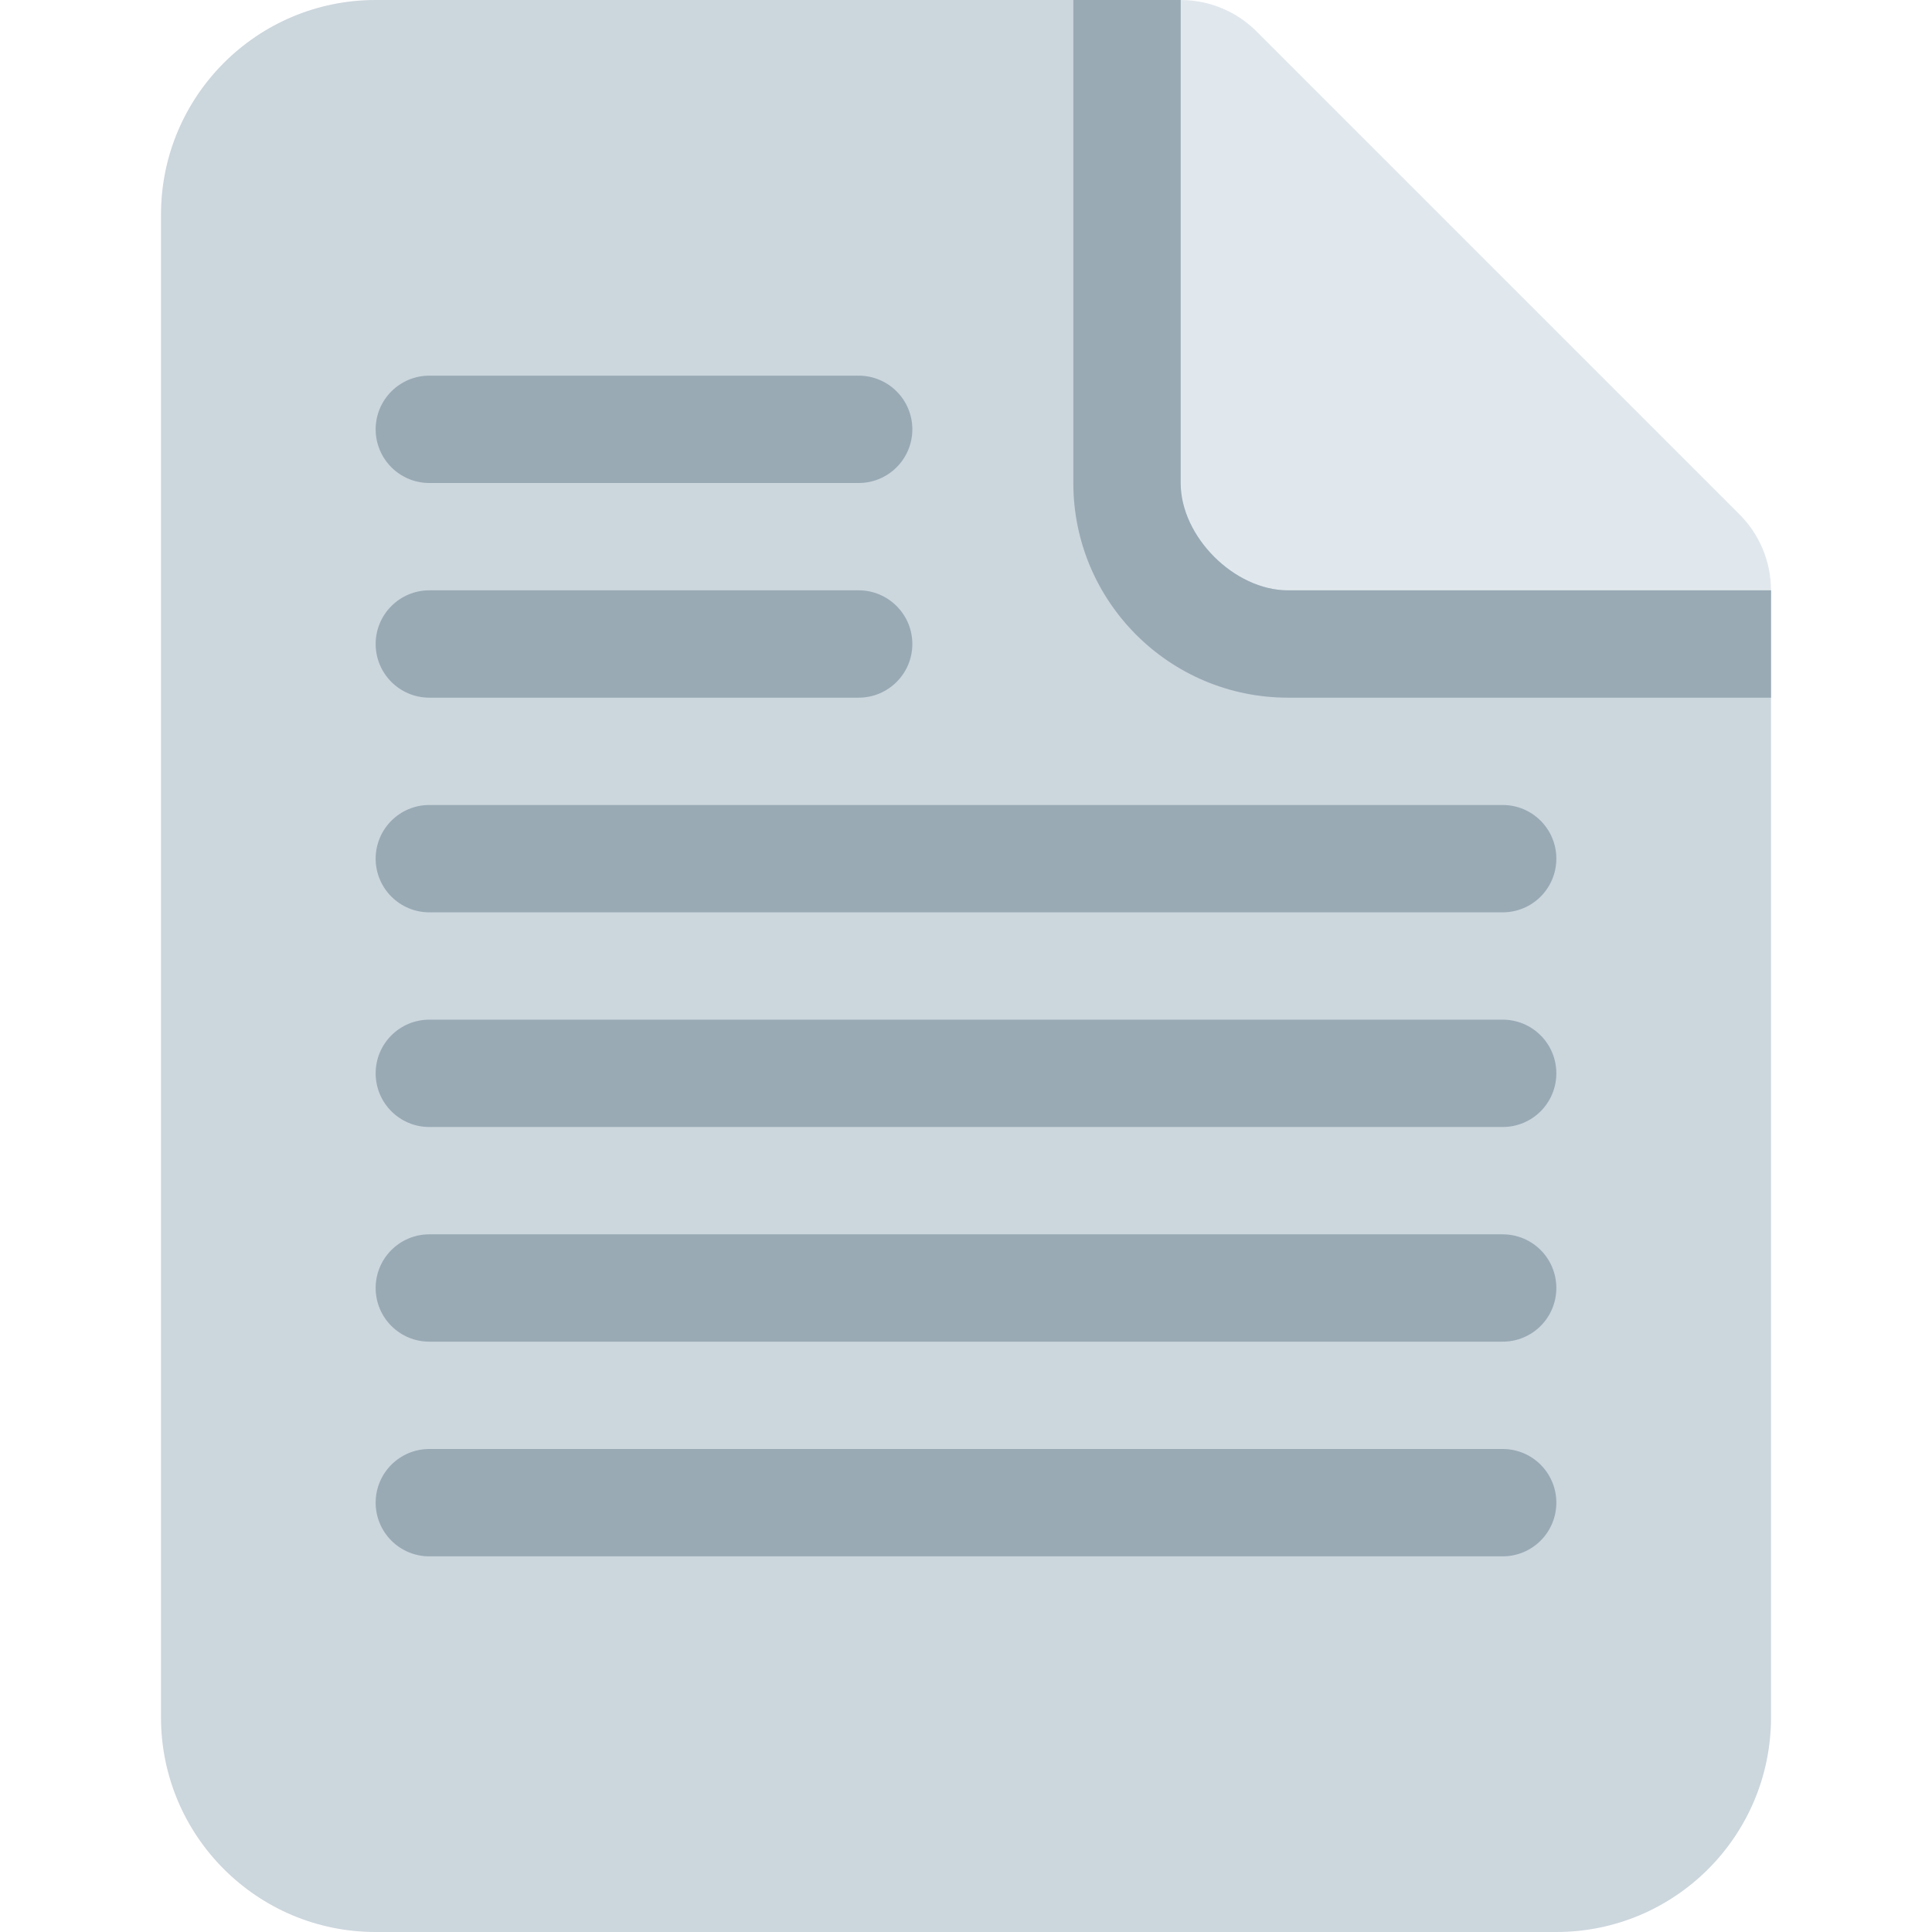
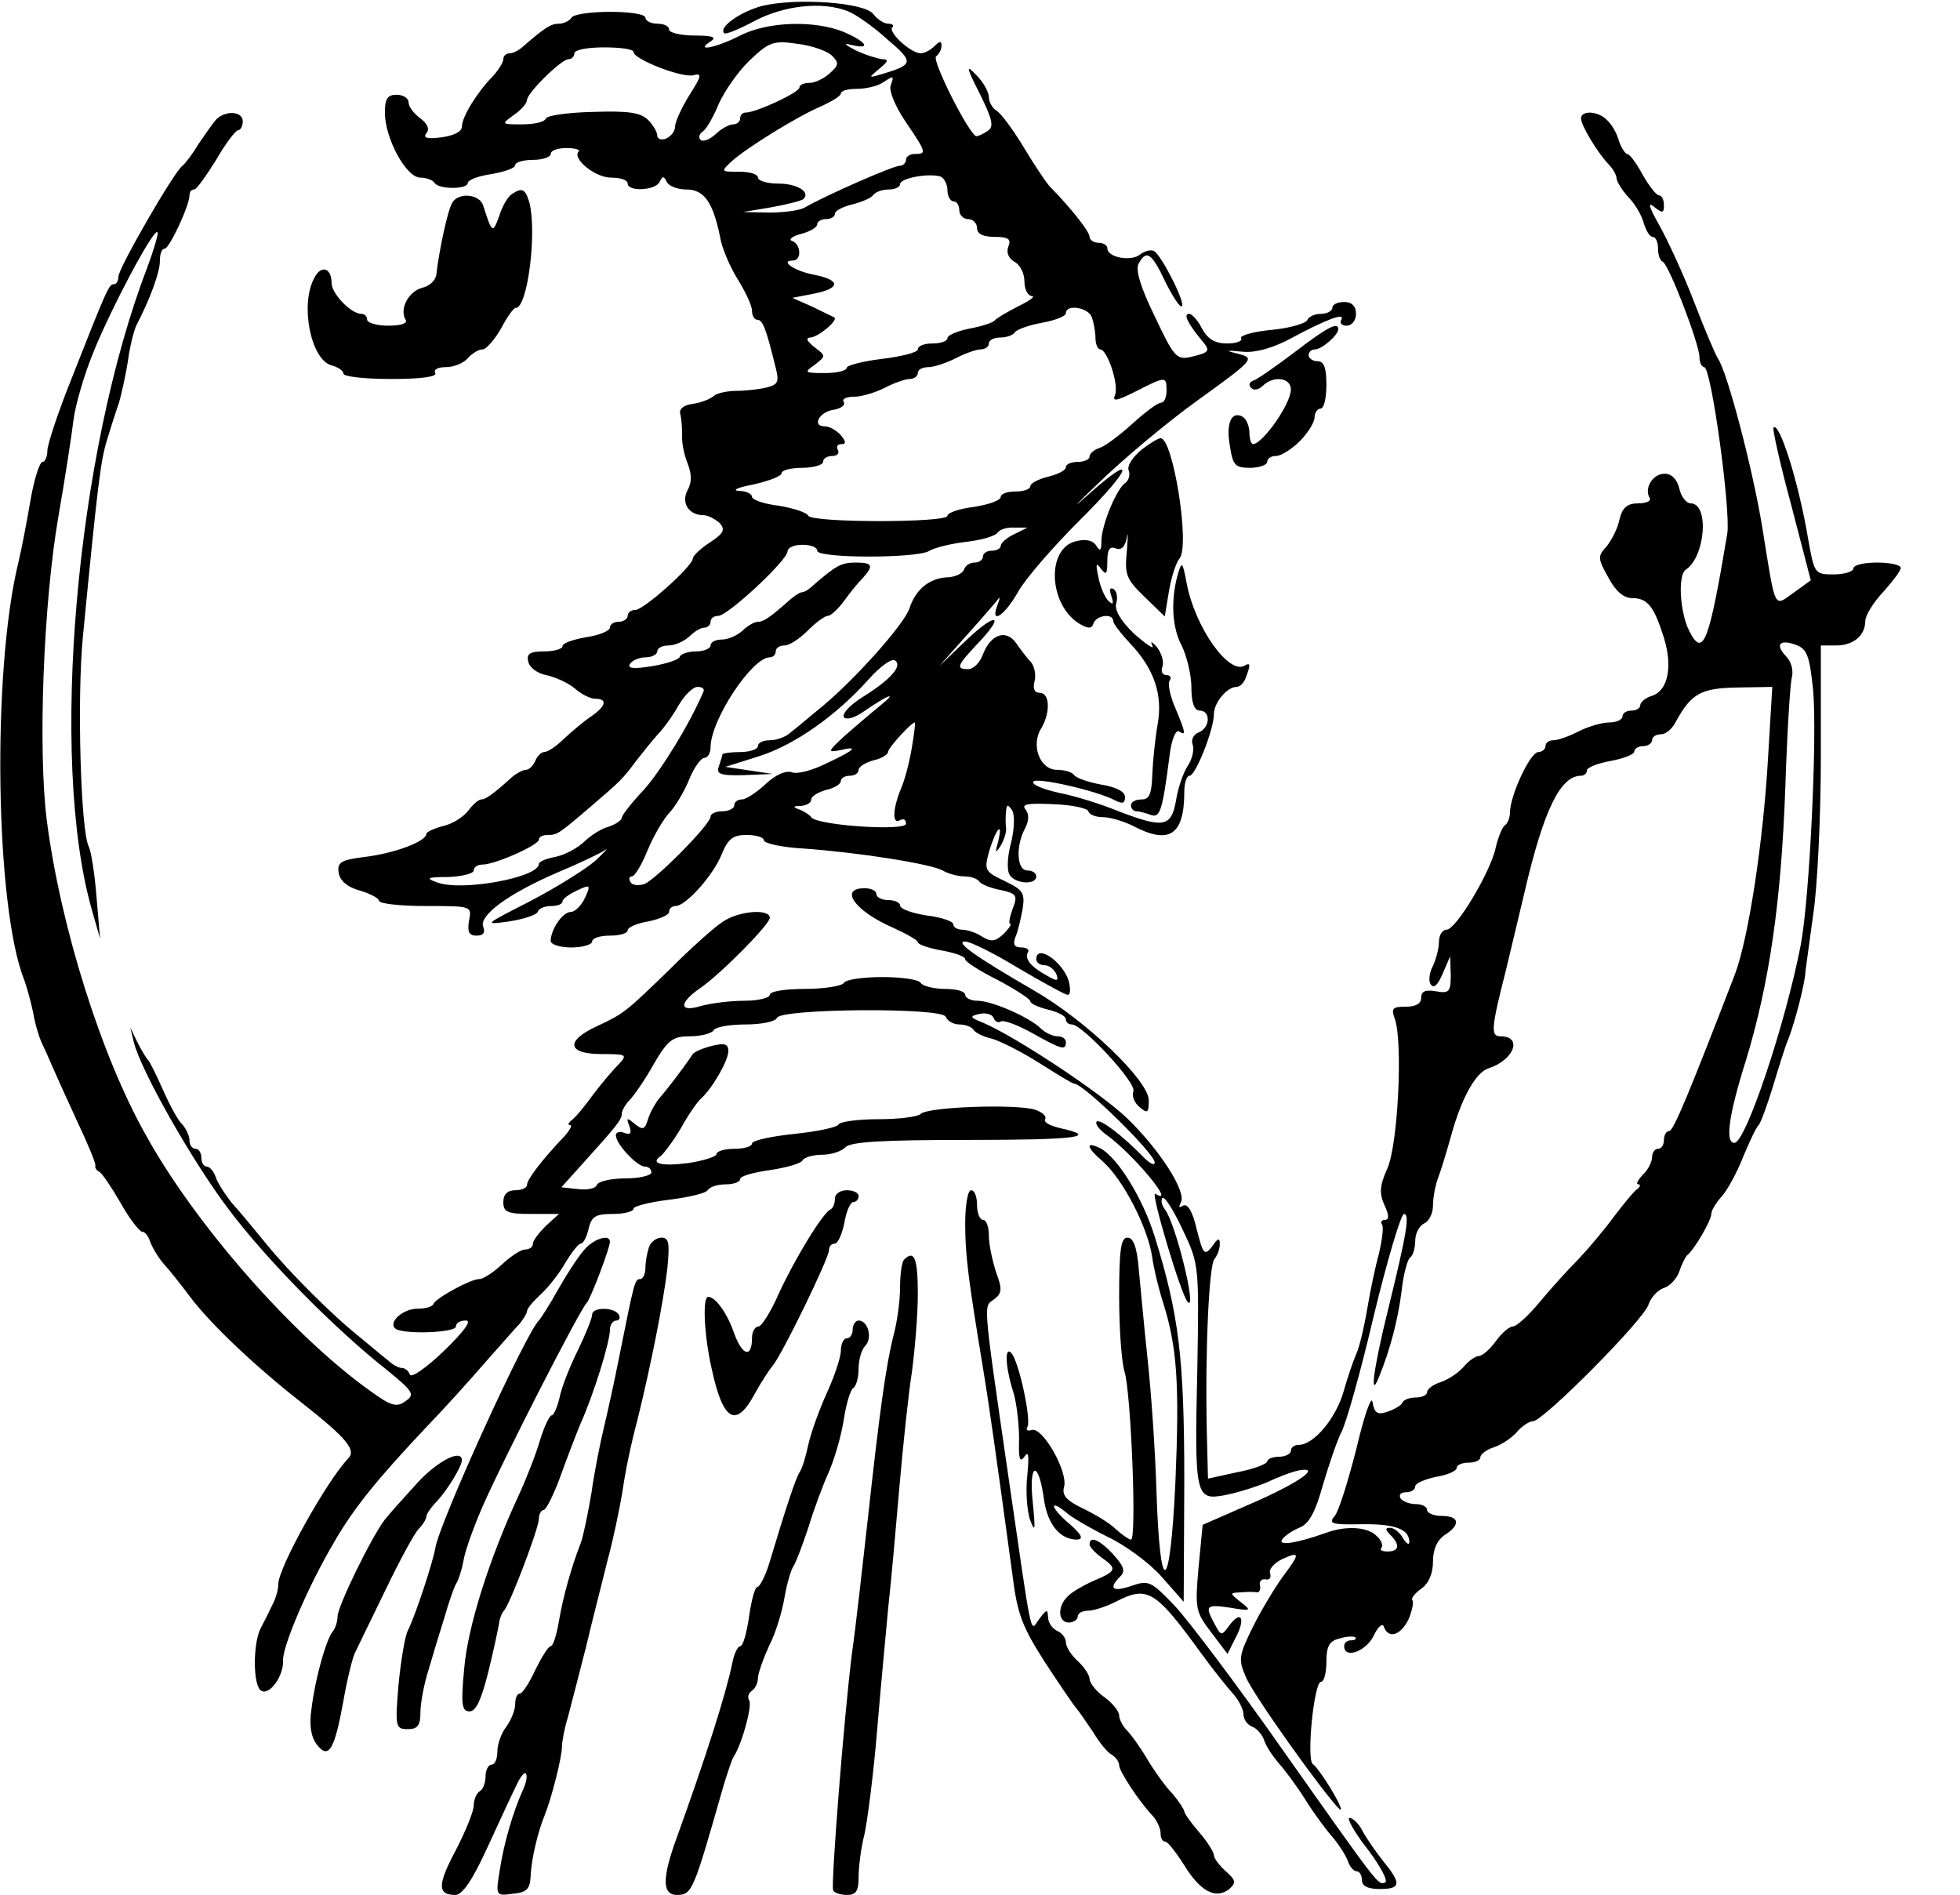
- <svg xmlns="http://www.w3.org/2000/svg" viewBox="0 0 36 36">
-   <path fill="#E1E8ED" d="M32.415 9.586l-9-9C23.054.225 22.553 0 22 0c-1.104 0-1.999.896-2 2 0 .552.224 1.053.586 1.415l-3.859 3.859 9 9 3.859-3.859c.362.361.862.585 1.414.585 1.104 0 2.001-.896 2-2 0-.552-.224-1.052-.585-1.414z" />
-   <path fill="#CCD6DD" d="M22 0H7C4.791 0 3 1.791 3 4v28c0 2.209 1.791 4 4 4h22c2.209 0 4-1.791 4-4V11h-9c-1 0-2-1-2-2V0z" />
-   <path fill="#99AAB5" d="M22 0h-2v9c0 2.209 1.791 4 4 4h9v-2h-9c-1 0-2-1-2-2V0zm-5 8c0 .552-.448 1-1 1H8c-.552 0-1-.448-1-1s.448-1 1-1h8c.552 0 1 .448 1 1zm0 4c0 .552-.448 1-1 1H8c-.552 0-1-.448-1-1s.448-1 1-1h8c.552 0 1 .448 1 1zm12 4c0 .552-.447 1-1 1H8c-.552 0-1-.448-1-1s.448-1 1-1h20c.553 0 1 .448 1 1zm0 4c0 .553-.447 1-1 1H8c-.552 0-1-.447-1-1 0-.553.448-1 1-1h20c.553 0 1 .447 1 1zm0 4c0 .553-.447 1-1 1H8c-.552 0-1-.447-1-1 0-.553.448-1 1-1h20c.553 0 1 .447 1 1zm0 4c0 .553-.447 1-1 1H8c-.552 0-1-.447-1-1 0-.553.448-1 1-1h20c.553 0 1 .447 1 1z" />
+ <svg xmlns="http://www.w3.org/2000/svg" version="1.0" width="331pt" height="320pt" viewBox="0 0 331 320" preserveAspectRatio="xMidYMid meet">
+   <g transform="translate(0,320) scale(0.1,-0.1)" fill="#000000" stroke="none">
+     <path d="M1287 3190 c-37 -10 -74 -36 -64 -46 2 -3 26 7 52 21 50 26 114 33 157 16 13 -5 43 -26 66 -47 46 -39 45 -43 -8 -59 -24 -7 -24 -7 -5 9 15 12 16 16 5 16 -8 1 -28 7 -45 15 -19 10 -22 13 -7 9 34 -8 26 5 -13 22 -49 20 -128 18 -175 -6 -41 -21 -78 -28 -50 -10 11 7 4 10 -27 10 -24 0 -43 5 -43 10 0 6 -9 10 -20 10 -11 0 -20 5 -20 10 0 6 -26 10 -59 10 -33 0 -63 -4 -66 -10 -3 -5 -13 -10 -21 -10 -14 0 -24 -7 -59 -37 -7 -7 -18 -13 -24 -13 -6 0 -11 -4 -11 -10 0 -5 -8 -18 -17 -28 -26 -26 -53 -69 -53 -86 0 -8 -13 -15 -35 -18 -24 -3 -31 -1 -25 7 6 7 2 16 -10 25 -11 8 -20 20 -20 27 0 7 -9 13 -20 13 -16 0 -20 -7 -20 -30 0 -44 36 -110 60 -110 10 0 21 -4 24 -9 7 -11 56 -11 56 0 0 5 18 12 40 15 22 4 40 10 40 15 0 5 14 9 30 9 17 0 30 5 30 10 0 6 12 10 27 10 14 0 24 -3 20 -6 -11 -12 28 -44 55 -44 16 0 28 -4 28 -10 0 -14 47 -12 54 3 5 10 7 10 12 0 3 -7 18 -13 33 -13 30 0 45 -21 57 -80 3 -19 17 -51 30 -72 13 -21 24 -44 24 -53 0 -8 4 -15 9 -15 9 0 15 -16 30 -77 7 -27 6 -32 -13 -37 -11 -3 -35 -6 -51 -6 -17 0 -35 -4 -40 -9 -6 -5 -21 -11 -35 -13 -16 -2 -24 -9 -21 -18 2 -8 3 -24 3 -35 -1 -11 3 -32 9 -47 7 -18 8 -32 0 -46 -11 -21 2 -42 27 -42 7 0 19 -6 27 -13 10 -11 8 -17 -16 -33 -16 -10 -29 -23 -29 -27 0 -13 -83 -87 -97 -87 -7 0 -13 -4 -13 -10 0 -5 -7 -10 -15 -10 -8 0 -15 -4 -15 -10 0 -5 -18 -13 -40 -16 -22 -4 -40 -10 -40 -15 0 -5 -14 -9 -31 -9 -24 0 -30 -4 -27 -17 2 -10 15 -20 30 -23 15 -3 37 -13 48 -22 11 -10 27 -18 35 -18 22 0 18 -13 -7 -30 -12 -8 -32 -25 -45 -37 -13 -13 -28 -23 -34 -23 -5 0 -12 -7 -15 -15 -4 -8 -10 -15 -16 -15 -5 0 -16 -6 -23 -12 -32 -29 -45 -38 -52 -38 -5 0 -15 -9 -23 -20 -8 -10 -27 -22 -42 -25 -15 -4 -28 -10 -28 -13 0 -13 -54 -33 -103 -39 -41 -5 -48 -9 -45 -27 2 -13 14 -24 36 -30 17 -5 32 -13 32 -17 0 -5 35 -9 79 -9 78 0 78 0 73 -25 -3 -19 0 -25 13 -25 11 0 15 5 11 15 -7 19 41 55 124 91 36 15 72 32 81 38 8 6 1 -2 -15 -17 -17 -15 -67 -46 -111 -69 -78 -40 -79 -40 -35 -34 25 4 46 11 48 16 2 6 12 10 23 10 10 0 19 3 19 8 0 4 11 12 24 18 23 11 24 10 14 -12 -6 -13 -17 -24 -24 -24 -14 0 -34 -30 -34 -49 0 -6 16 -11 35 -11 19 0 35 5 35 10 0 6 14 10 30 10 17 0 30 4 30 9 0 5 16 12 35 15 19 4 35 11 35 16 0 6 5 10 11 10 17 0 64 52 78 88 11 26 19 32 42 32 16 0 29 -4 29 -9 0 -5 30 -12 68 -14 96 -7 214 -26 234 -37 10 -6 27 -10 37 -10 11 0 22 -4 25 -9 3 -4 19 -11 36 -14 27 -6 29 -9 20 -32 -5 -14 -7 -25 -4 -25 3 0 -2 -8 -11 -17 -14 -13 -21 -14 -36 -5 -10 7 -26 12 -34 12 -8 0 -15 4 -15 9 0 5 -20 12 -45 15 -25 4 -45 11 -45 17 0 5 -9 9 -20 9 -11 0 -20 5 -20 10 0 6 -9 10 -20 10 -44 0 -16 -39 49 -67 22 -10 41 -21 41 -24 0 -4 18 -10 40 -14 22 -4 40 -10 40 -15 0 -4 25 -20 55 -35 30 -16 55 -32 55 -36 0 -4 14 -10 30 -14 17 -4 30 -11 30 -16 0 -5 4 -9 10 -9 18 0 110 -99 104 -113 -3 -8 2 -20 11 -27 13 -11 15 -9 15 12 0 33 -106 135 -195 186 -100 58 -133 82 -115 82 9 0 49 -20 90 -45 41 -24 79 -45 83 -45 5 0 5 10 2 23 -10 33 -55 64 -55 37 0 -5 6 -10 14 -10 8 0 16 -7 20 -15 4 -12 2 -13 -17 -2 -27 15 -37 28 -31 39 3 4 -2 8 -11 8 -12 0 -15 5 -10 18 4 9 9 31 12 47 4 27 1 32 -30 47 -34 16 -35 19 -27 49 5 17 12 34 16 38 4 3 3 -5 0 -19 -6 -21 -5 -22 4 -8 6 10 10 24 9 30 -1 7 -1 20 0 28 1 12 3 12 10 2 5 -8 4 -31 -1 -53 -6 -21 -8 -45 -4 -54 6 -17 46 -21 46 -5 0 6 -7 10 -15 10 -18 0 -20 41 -4 71 7 13 7 24 1 32 -8 9 4 11 46 9 32 -1 59 -7 60 -12 2 -6 13 -10 25 -10 12 0 35 -7 51 -15 61 -32 86 -15 86 58 0 15 4 27 9 27 10 0 41 78 41 104 0 19 22 46 38 46 6 0 13 7 16 16 8 21 8 26 -2 20 -27 -16 -84 65 -98 139 -7 37 -8 38 -15 15 -12 -43 -10 -90 7 -121 8 -17 16 -48 16 -70 0 -26 5 -39 14 -39 19 0 18 -29 -2 -37 -8 -3 -13 -12 -10 -20 3 -8 0 -24 -8 -36 -8 -12 -17 -39 -20 -59 -8 -45 -21 -47 -97 -18 -29 12 -74 26 -100 31 -27 6 -47 14 -44 19 5 8 106 -15 137 -31 13 -7 18 -6 18 5 0 9 -15 17 -40 21 -22 4 -42 11 -46 16 -3 5 -16 9 -29 9 -29 0 -45 42 -26 71 15 26 14 59 -3 59 -9 0 -12 7 -9 19 3 11 0 26 -6 33 -7 7 -18 22 -25 32 -17 24 -43 15 -56 -19 -5 -14 -16 -25 -25 -25 -21 0 -19 6 15 42 48 50 34 56 -17 8 l-47 -45 49 55 c27 30 50 57 52 60 2 2 1 -3 -3 -13 -12 -33 13 -16 35 23 12 22 59 76 103 120 90 89 100 120 15 44 -30 -27 -21 -17 19 21 40 39 115 102 168 140 93 67 95 70 69 77 -25 6 -24 7 6 4 21 -2 50 6 80 22 61 33 94 45 86 32 -3 -6 1 -10 9 -10 9 0 16 9 16 20 0 13 -7 20 -20 20 -11 0 -20 -4 -20 -10 0 -5 -9 -10 -19 -10 -11 0 -21 -5 -23 -10 -2 -6 -29 -14 -60 -17 -32 -3 -55 -10 -52 -14 3 -5 -8 -9 -24 -9 -20 0 -32 7 -42 25 -7 14 -17 25 -22 25 -10 0 -2 -16 20 -43 17 -20 16 -22 -18 -30 -23 -5 -28 1 -60 69 -24 49 -33 79 -27 89 13 24 22 18 45 -31 13 -26 25 -44 28 -41 6 6 -34 85 -47 93 -6 3 -16 0 -24 -6 -15 -12 -55 -5 -55 11 0 5 -7 9 -15 9 -8 0 -15 5 -15 10 0 9 -30 47 -67 85 -6 6 -26 36 -44 66 -18 30 -39 58 -46 62 -7 4 -13 15 -13 23 0 8 -9 25 -21 37 -18 19 -18 15 6 -32 21 -43 24 -55 13 -62 -7 -5 -16 -9 -19 -9 -11 0 -77 130 -68 135 5 4 9 11 9 18 0 8 -3 8 -12 -1 -7 -7 -17 -12 -23 -12 -17 0 -56 36 -48 44 3 3 0 6 -7 6 -7 0 -18 7 -25 16 -14 20 -130 28 -188 14z m118 -84 c12 -12 12 -16 -4 -30 -10 -9 -25 -16 -34 -16 -9 0 -17 -3 -17 -8 0 -8 -73 -42 -90 -42 -6 0 -10 -4 -10 -10 0 -5 -5 -10 -12 -10 -6 0 -20 -7 -30 -17 -10 -9 -21 -13 -25 -9 -4 4 -2 10 4 14 6 4 18 25 27 47 10 22 33 55 53 74 32 30 39 33 80 27 24 -3 50 -12 58 -20z m-335 6 c0 -12 82 -44 101 -39 15 4 14 -1 -7 -34 -13 -21 -24 -45 -24 -53 0 -8 -7 -16 -15 -20 -8 -3 -15 -1 -15 5 0 6 -7 18 -16 27 -13 12 -33 15 -93 13 -42 -1 -77 -6 -79 -11 -2 -6 -20 -10 -40 -10 -36 0 -36 0 -14 16 12 8 22 20 22 25 0 12 58 69 70 69 6 0 10 5 10 10 0 6 23 10 50 10 28 0 50 -3 50 -8z m434 -57 c-3 -8 8 -35 25 -60 36 -53 36 -55 16 -55 -8 0 -15 -4 -15 -10 0 -5 -5 -10 -11 -10 -10 0 -121 -48 -161 -71 -10 -5 -37 -8 -60 -8 l-43 1 48 8 c27 5 51 11 54 14 12 12 -11 26 -43 26 -19 0 -34 5 -34 10 0 6 -14 10 -32 10 -31 0 -31 0 -12 18 26 23 111 76 152 93 17 8 32 17 32 21 0 5 12 8 28 8 15 0 34 5 42 10 20 13 20 13 14 -5z m96 -176 c0 -10 5 -19 10 -19 6 0 10 -7 10 -15 0 -8 7 -15 15 -15 8 0 15 -7 15 -15 0 -10 10 -15 30 -15 23 0 28 -4 23 -16 -4 -10 0 -20 10 -26 10 -5 17 -20 17 -33 0 -14 6 -25 13 -25 6 0 -4 -8 -23 -17 -19 -10 -37 -20 -40 -24 -3 -4 -22 -10 -43 -14 -20 -4 -37 -11 -37 -16 0 -5 -11 -9 -25 -9 -14 0 -25 -4 -25 -10 0 -5 -27 -12 -60 -16 -33 -4 -60 -11 -60 -15 0 -5 -17 -9 -37 -9 -34 0 -36 1 -17 14 19 15 19 15 -1 30 -12 10 -15 15 -7 16 13 0 48 29 41 34 -2 1 -19 9 -37 18 l-34 15 36 7 c46 9 46 23 1 32 -33 6 -59 24 -36 24 15 0 14 27 -1 33 -7 2 -1 8 15 12 15 4 27 11 27 16 0 5 7 9 15 9 8 0 15 4 15 9 0 5 13 12 30 16 16 4 32 11 35 16 4 5 15 9 26 9 10 0 19 4 19 9 0 10 47 19 68 13 6 -2 12 -13 12 -23z m244 -215 c3 -9 6 -24 6 -35 0 -10 4 -19 8 -19 12 0 32 -60 25 -77 -5 -12 3 -10 35 6 51 26 52 26 52 1 0 -11 -4 -20 -9 -20 -6 0 -27 -16 -48 -35 -21 -19 -46 -38 -55 -41 -10 -3 -18 -10 -18 -15 0 -5 -9 -9 -20 -9 -11 0 -20 -4 -20 -9 0 -5 -13 -12 -30 -16 -16 -4 -30 -11 -30 -16 0 -5 -11 -9 -25 -9 -14 0 -25 -4 -25 -9 0 -6 -20 -13 -45 -17 -25 -3 -45 -10 -45 -15 0 -12 -227 -12 -235 0 -3 6 -26 13 -50 17 -25 3 -45 10 -45 15 0 5 -10 10 -22 10 -13 1 -2 6 25 11 26 6 47 14 47 19 0 5 16 9 35 9 19 0 35 5 35 10 0 6 7 10 16 10 8 0 12 5 9 10 -3 6 -1 10 6 10 8 0 8 4 -1 15 -7 8 -19 15 -27 15 -23 0 -9 25 15 28 12 2 20 8 17 13 -4 5 4 9 17 9 13 0 36 7 52 15 15 8 35 15 42 15 8 0 14 5 14 10 0 6 8 10 18 10 9 0 30 7 46 15 15 8 35 15 42 15 8 0 14 5 14 10 0 6 9 10 19 10 11 0 22 4 25 9 4 5 24 12 46 16 22 4 40 11 40 16 0 16 38 10 44 -7z m-131 -366 c-13 -6 -23 -15 -23 -20 0 -4 -7 -8 -15 -8 -8 0 -15 -4 -15 -10 0 -5 -6 -10 -14 -10 -8 0 -16 -5 -18 -12 -3 -7 -16 -13 -30 -13 -29 -2 -52 -21 -62 -52 -9 -28 -99 -128 -156 -173 -17 -14 -37 -31 -45 -37 -7 -7 -23 -13 -34 -13 -12 0 -21 -4 -21 -10 0 -5 -13 -10 -30 -10 -16 0 -30 -2 -30 -4 0 -2 -3 -11 -6 -20 -5 -13 2 -16 42 -15 l49 2 -40 6 -40 6 57 18 c60 19 131 69 186 131 18 20 37 34 43 31 14 -9 -6 -32 -54 -62 -21 -13 -35 -28 -32 -34 4 -5 17 -2 33 9 42 29 60 36 28 10 -16 -13 -43 -36 -60 -51 -28 -26 -29 -28 -8 -24 33 8 27 1 -22 -22 -24 -12 -50 -19 -59 -15 -10 3 -27 -4 -44 -20 -15 -14 -33 -26 -40 -26 -7 0 -13 -4 -13 -10 0 -5 -9 -10 -20 -10 -11 0 -20 -4 -20 -9 0 -13 -92 -106 -112 -114 -10 -3 -20 -2 -23 3 -4 6 -2 10 2 10 5 0 17 20 27 45 10 24 27 53 37 63 10 11 25 36 33 56 8 20 20 36 25 36 6 0 11 8 11 18 0 46 70 152 100 152 6 0 10 5 10 10 0 6 7 10 15 10 8 0 25 11 39 25 14 14 29 25 34 25 5 0 18 12 28 26 10 14 25 32 32 39 18 20 15 25 -13 25 -24 0 -33 -5 -70 -37 -7 -7 -16 -13 -20 -13 -4 0 -13 -6 -20 -12 -34 -30 -45 -38 -55 -38 -6 0 -18 -7 -26 -15 -9 -8 -24 -15 -35 -15 -10 0 -19 -4 -19 -10 0 -5 -11 -10 -24 -10 -13 0 -26 -4 -28 -9 -1 -5 -23 -12 -47 -16 -31 -5 -42 -4 -37 4 4 6 16 11 27 11 10 0 19 5 19 10 0 6 9 10 19 10 11 0 26 7 35 15 8 8 19 15 25 15 6 0 11 5 11 10 0 6 6 10 13 10 16 0 117 94 117 109 0 6 11 11 25 11 14 0 25 -4 25 -10 0 -13 164 -13 188 -1 9 6 38 13 64 16 26 3 50 10 53 16 4 5 16 9 28 8 l22 0 -22 -11z m-525 -266 c-24 -56 -71 -132 -100 -165 -21 -22 -38 -44 -38 -48 0 -4 -10 -11 -22 -15 -12 -3 -31 -15 -42 -26 -12 -11 -33 -22 -48 -25 -16 -3 -28 -8 -28 -12 0 -23 -132 -47 -172 -31 -20 7 -17 9 20 9 23 1 42 6 42 11 0 6 7 10 15 10 21 0 95 33 95 42 0 5 7 8 15 8 16 0 18 1 75 50 48 41 52 45 75 76 11 14 27 34 36 44 9 9 25 31 35 49 10 17 24 31 32 31 8 0 12 -3 10 -8z m352 -94 c-4 -24 -12 -56 -19 -71 -14 -35 -14 -60 -1 -52 6 3 10 1 10 -6 0 -13 -151 -3 -160 11 -3 4 -12 10 -20 13 -12 4 -11 6 3 6 9 1 17 5 17 11 0 5 11 12 25 16 14 3 25 10 25 15 0 5 7 9 15 9 8 0 15 4 15 10 0 5 11 12 25 16 14 3 25 10 25 15 0 6 39 49 45 49 1 0 -1 -19 -5 -42z" />
+     <path d="M364 2997 c-6 -7 -19 -26 -30 -42 -10 -17 -22 -32 -26 -35 -14 -10 -108 -173 -108 -187 0 -7 -3 -13 -8 -13 -8 0 -12 -9 -71 -159 -23 -57 -41 -112 -41 -122 0 -10 -4 -19 -8 -19 -5 0 -14 -28 -20 -62 -6 -35 -15 -83 -21 -108 -45 -184 -39 -583 10 -705 4 -11 11 -36 15 -55 3 -19 10 -41 14 -50 4 -8 12 -26 18 -40 6 -14 25 -56 43 -95 18 -38 32 -72 30 -74 -1 -2 1 -7 7 -10 5 -3 21 -27 36 -53 15 -27 32 -48 36 -48 5 0 11 -8 14 -18 4 -10 14 -27 24 -38 9 -10 29 -35 43 -54 34 -45 107 -115 190 -180 75 -59 91 -79 77 -93 -35 -36 -118 -184 -118 -212 0 -9 -4 -24 -10 -35 -5 -11 -14 -29 -20 -40 -13 -26 -13 -97 1 -105 14 -9 38 25 37 50 -2 23 43 128 87 202 33 57 72 105 155 193 30 31 75 81 100 110 25 28 51 58 58 65 6 8 12 17 12 21 0 4 10 16 23 28 13 12 32 36 42 54 11 18 22 32 26 32 4 0 10 11 13 25 5 21 12 25 41 25 19 0 35 4 35 9 0 4 27 11 60 15 33 4 62 11 65 16 4 6 17 10 31 10 13 0 24 4 24 9 0 5 22 11 50 15 27 4 52 11 55 16 3 6 19 10 34 10 15 0 33 6 39 13 10 9 65 12 207 12 183 0 223 5 155 20 -17 4 -28 10 -25 15 3 5 -5 12 -17 16 -31 10 -181 5 -193 -7 -5 -5 -37 -9 -71 -9 -35 0 -65 -4 -68 -9 -3 -5 -37 -12 -76 -16 -38 -4 -70 -11 -70 -16 0 -5 -13 -9 -30 -9 -16 0 -30 -4 -30 -9 0 -4 -21 -11 -47 -15 -46 -6 -66 -1 -47 12 5 4 21 25 34 47 12 22 28 45 34 50 19 17 46 64 46 80 0 12 -6 14 -27 9 -16 -4 -30 -10 -33 -14 -18 -27 -47 -64 -56 -74 -6 -7 -15 -22 -19 -34 -6 -20 -9 -21 -23 -10 -13 11 -15 11 -9 -4 4 -12 2 -15 -9 -11 -7 3 -14 1 -14 -4 0 -15 36 -53 49 -53 6 0 11 -4 11 -10 0 -5 -20 -10 -44 -10 -24 0 -46 -5 -48 -11 -2 -6 -16 -9 -32 -7 l-28 3 36 40 c56 62 66 74 66 84 0 5 6 16 13 23 7 7 26 34 41 61 24 41 32 47 61 47 19 0 37 5 40 10 3 6 28 10 55 10 26 0 50 5 52 11 5 16 280 18 285 2 3 -7 13 -13 23 -13 10 0 21 -4 24 -9 3 -5 17 -12 31 -15 14 -4 50 -22 80 -41 30 -19 56 -35 59 -35 16 0 136 -118 136 -133 0 -6 -8 -2 -19 9 -36 37 -73 65 -79 60 -3 -4 4 -13 16 -22 44 -31 121 -123 83 -100 -9 6 44 -173 55 -183 16 -16 -21 135 -39 157 -5 7 -7 15 -4 19 4 3 19 -21 34 -53 28 -59 28 -60 25 -236 -5 -215 -3 -222 46 -213 21 4 53 14 72 22 19 9 43 18 54 20 40 7 -4 -23 -83 -57 l-80 -35 -7 -73 c-6 -68 -5 -74 21 -108 l28 -37 14 28 c17 32 9 47 -11 20 -13 -18 -14 -18 -25 3 -17 31 -14 33 27 27 35 -6 36 -5 18 9 -20 16 -20 16 0 17 10 1 22 1 27 0 4 0 6 5 5 11 -2 7 2 12 9 11 7 -2 10 3 8 10 -3 6 6 17 20 24 31 14 31 10 1 -30 -13 -18 -36 -56 -50 -84 -24 -49 -25 -55 -12 -85 12 -30 133 -199 158 -223 6 -5 1 8 -12 30 -13 22 -28 43 -33 46 -11 8 2 139 14 139 5 0 9 15 9 34 0 26 5 35 22 39 12 4 24 4 27 2 2 -3 -1 -5 -7 -5 -7 0 -12 -4 -12 -10 0 -22 37 -9 50 18 7 15 15 22 17 15 8 -22 29 -14 42 13 6 15 9 29 6 32 -2 3 4 11 15 19 13 9 20 26 20 46 0 21 7 36 20 45 27 17 25 32 -5 32 -14 0 -25 5 -25 10 0 6 -9 10 -19 10 -11 0 -23 5 -26 10 -3 6 1 10 9 10 9 0 16 4 16 10 0 5 16 12 35 16 19 3 35 10 35 15 0 5 9 9 20 9 11 0 20 4 20 9 0 5 10 13 23 17 12 4 29 15 38 25 9 11 22 19 28 19 17 0 187 171 195 197 4 12 16 25 26 28 10 3 22 16 26 28 4 12 10 24 13 27 12 9 41 59 41 70 0 6 8 19 18 30 9 10 26 41 36 67 11 26 22 50 26 53 3 3 14 32 24 65 10 33 21 69 26 80 11 28 29 97 29 115 1 8 7 51 13 95 7 44 13 164 13 268 l0 187 26 0 c29 0 49 17 49 41 0 9 13 31 30 49 16 18 30 36 30 41 0 5 -18 9 -40 9 -22 0 -40 -4 -40 -10 0 -5 -15 -10 -33 -10 -33 0 -33 1 -44 63 -16 94 -48 195 -58 185 -2 -2 11 -61 30 -131 l33 -127 -29 -21 c-34 -24 -30 -32 -53 111 -16 98 -59 262 -75 285 -4 6 -22 48 -40 95 -18 47 -45 105 -59 130 -17 30 -20 40 -9 31 15 -12 17 -11 17 3 0 9 -4 16 -8 16 -5 0 -17 16 -28 35 -10 19 -22 35 -26 35 -3 0 -10 10 -14 22 -3 12 -12 28 -20 35 -15 16 -44 17 -44 3 0 -12 28 -58 47 -78 7 -7 13 -18 13 -23 0 -5 9 -20 20 -32 12 -12 23 -32 26 -44 4 -13 10 -23 15 -23 5 0 9 -9 9 -19 0 -11 3 -21 8 -23 10 -4 62 -139 62 -161 0 -9 4 -17 8 -17 12 0 45 -242 39 -281 -31 -186 -41 -210 -64 -165 -16 31 -20 95 -6 104 33 22 40 112 8 112 -7 0 -16 11 -19 25 -4 16 -13 25 -25 25 -20 0 -35 -25 -25 -41 3 -5 -6 -9 -19 -9 -19 0 -27 -7 -32 -27 -3 -16 -14 -36 -22 -46 -15 -16 -15 -20 3 -52 12 -23 26 -35 40 -35 26 0 37 -13 54 -67 15 -49 7 -89 -20 -98 -11 -3 -20 -11 -20 -16 0 -5 -7 -9 -15 -9 -8 0 -15 -4 -15 -10 0 -5 -10 -10 -22 -10 -13 0 -36 -7 -52 -15 -15 -8 -35 -15 -42 -15 -8 0 -14 -4 -14 -10 0 -5 -6 -10 -12 -10 -14 0 -48 -74 -48 -102 0 -9 -4 -19 -9 -22 -4 -3 -11 -20 -15 -37 -8 -40 -67 -139 -83 -139 -7 0 -13 -9 -13 -21 0 -11 -5 -29 -10 -40 -6 -11 -8 -25 -4 -31 5 -8 12 -2 20 17 l13 30 1 -32 c0 -28 -3 -31 -25 -27 -18 3 -25 0 -25 -11 0 -10 -9 -15 -26 -15 -23 0 -25 -3 -18 -22 13 -40 5 -210 -13 -251 -13 -29 -14 -42 -5 -62 8 -17 8 -25 1 -25 -6 0 -8 -4 -5 -8 3 -4 0 -26 -5 -48 -6 -21 -15 -64 -20 -94 -5 -30 -13 -64 -18 -75 -5 -11 -15 -40 -22 -65 -13 -45 -50 -90 -76 -90 -7 0 -13 -4 -13 -10 0 -5 -9 -10 -20 -10 -11 0 -20 -4 -20 -8 0 -4 -23 -13 -50 -18 l-50 -11 -2 81 c-3 139 4 281 13 290 5 6 9 17 9 25 0 11 -3 11 -13 -4 -13 -16 -15 -14 -26 29 -7 30 -15 44 -23 40 -7 -4 -8 -3 -4 5 11 17 -35 89 -91 143 -45 43 -187 137 -243 161 -23 9 -23 11 -5 15 10 2 21 -1 23 -7 2 -6 8 -9 12 -6 5 3 29 -6 54 -20 50 -28 56 -29 56 -15 0 6 -6 10 -14 10 -8 0 -21 6 -28 13 -19 19 -83 47 -107 47 -12 0 -21 5 -21 10 0 6 -15 10 -34 10 -19 0 -38 5 -41 10 -3 6 -33 10 -65 10 -32 0 -62 -4 -65 -10 -3 -5 -33 -10 -66 -10 -33 0 -59 -4 -59 -10 0 -5 -19 -10 -43 -10 -23 0 -56 -4 -74 -9 -36 -11 -37 5 -1 30 34 23 118 108 118 119 0 16 -53 12 -80 -7 -14 -9 -53 -44 -87 -78 -77 -75 -80 -77 -125 -98 -54 -25 -50 -47 8 -47 41 0 44 -1 30 -16 -9 -9 -29 -32 -44 -52 -15 -21 -31 -40 -37 -44 -5 -4 -7 -8 -2 -8 4 0 -1 -9 -10 -19 -39 -41 -63 -73 -63 -82 0 -5 -9 -9 -20 -9 -13 0 -20 -7 -20 -20 0 -17 7 -20 47 -20 l47 0 -22 -20 c-12 -12 -22 -25 -22 -30 0 -6 -6 -10 -13 -10 -7 0 -24 -11 -39 -25 -15 -14 -32 -25 -39 -25 -14 0 -73 -32 -77 -42 -2 -5 -14 -8 -27 -8 -24 0 -49 -22 -38 -33 10 -11 103 -8 103 3 0 6 7 10 17 10 10 0 -3 -18 -37 -51 -30 -29 -56 -47 -58 -40 -2 6 -8 11 -14 11 -5 0 -16 6 -23 13 -8 6 -28 23 -45 37 -48 38 -121 111 -160 159 -19 23 -45 55 -58 69 -12 15 -25 35 -28 45 -3 9 -10 17 -15 17 -5 0 -9 7 -9 15 0 8 -4 15 -10 15 -5 0 -10 6 -10 14 0 8 -6 21 -13 28 -7 7 -21 33 -32 58 -11 25 -22 47 -25 50 -3 3 -11 16 -18 30 l-12 25 6 -25 c12 -48 98 -200 160 -282 63 -84 178 -201 268 -272 44 -36 47 -41 31 -52 -15 -11 -24 -9 -61 18 -130 93 -294 280 -377 430 -76 134 -145 354 -168 533 -15 118 -6 366 20 515 11 63 22 135 25 160 3 25 18 77 34 116 31 76 101 208 108 202 2 -2 -6 -29 -17 -59 -121 -314 -166 -832 -94 -1085 l14 -49 -6 70 c-3 39 -9 77 -13 85 -14 27 -20 254 -10 355 25 258 30 298 41 333 6 20 15 48 20 62 4 14 11 45 15 70 3 24 10 51 14 60 23 44 40 90 40 109 0 12 3 21 8 21 8 0 42 73 42 90 0 6 3 10 8 10 4 0 20 23 37 50 16 28 33 50 37 50 4 0 8 7 8 15 0 18 -31 19 -46 2z m2698 -963 c7 -78 -6 -352 -21 -430 -26 -134 -93 -334 -112 -334 -16 0 -10 46 20 141 39 129 59 265 66 459 3 91 8 174 11 186 3 12 -1 27 -10 36 -19 20 -10 29 17 19 19 -7 23 -19 29 -77z m-76 -111 c-8 -143 -33 -307 -56 -368 -77 -200 -104 -265 -111 -265 -5 0 -9 -7 -9 -15 0 -8 -4 -15 -10 -15 -5 0 -10 -6 -10 -14 0 -8 -7 -22 -16 -30 -8 -9 -12 -16 -7 -16 4 0 3 -4 -2 -8 -6 -4 -23 -25 -39 -46 -16 -22 -43 -54 -60 -72 -17 -17 -47 -50 -66 -73 -19 -23 -39 -41 -45 -41 -6 0 -19 -11 -29 -25 -10 -14 -23 -25 -29 -25 -5 0 -17 -8 -26 -19 -9 -10 -26 -21 -38 -25 -13 -4 -23 -12 -23 -17 0 -5 -9 -9 -19 -9 -11 0 -21 -4 -23 -9 -1 -4 -13 -11 -25 -15 -17 -6 -22 -2 -25 16 -2 13 -14 -22 -27 -77 -14 -55 -30 -107 -37 -115 -11 -13 -5 -15 44 -14 57 1 82 -8 82 -30 0 -6 -5 -3 -11 7 -5 9 -15 17 -21 17 -9 0 -9 -3 0 -12 17 -17 15 -28 -5 -28 -9 0 -14 3 -10 6 3 4 0 13 -8 20 -15 16 -53 18 -87 5 -48 -17 -80 -22 -73 -11 4 6 17 15 29 20 16 6 27 25 40 72 10 34 24 75 31 89 8 14 33 103 55 197 23 95 46 172 51 172 10 0 5 -32 -27 -162 -24 -97 -32 -155 -15 -113 19 47 32 97 38 145 3 28 10 53 14 56 5 3 9 16 9 29 0 12 7 25 15 29 8 3 15 17 15 30 0 14 4 35 9 48 5 13 14 43 21 68 18 66 42 109 64 116 43 14 58 54 20 54 -17 0 -16 13 10 115 8 33 22 92 31 130 32 137 60 195 95 195 5 0 10 4 10 9 0 5 18 12 40 16 22 4 40 11 40 16 0 5 7 9 15 9 8 0 15 5 15 10 0 6 7 10 15 10 8 0 19 9 25 21 26 48 43 57 104 58 l59 1 -7 -117z" />
+     <path d="M864 2872 c-6 -4 -16 -20 -21 -37 -11 -30 -12 -29 -27 18 -6 19 -41 23 -52 5 -8 -12 -23 -84 -27 -121 -1 -10 -11 -20 -24 -23 -23 -6 -39 -36 -28 -54 4 -6 -8 -10 -29 -10 -20 0 -36 5 -36 10 0 6 -4 10 -10 10 -17 0 -50 34 -50 52 0 26 -18 31 -29 9 -25 -45 -6 -139 29 -148 11 -3 20 -9 20 -14 0 -5 36 -9 81 -9 51 0 78 4 74 10 -3 6 4 10 18 10 14 0 30 7 37 15 7 8 18 15 25 15 6 0 20 16 31 35 10 19 21 35 25 35 20 0 36 127 23 178 -7 23 -12 26 -30 14z" />
+     <path d="M2186 2605 c-32 -24 -63 -46 -70 -48 -6 -2 -8 -8 -3 -12 4 -5 13 -3 19 3 18 18 48 15 48 -6 0 -24 -48 -92 -64 -92 -3 0 -6 9 -6 19 0 11 -5 23 -11 27 -19 11 -29 -10 -22 -49 5 -33 9 -37 34 -37 16 0 29 5 29 10 0 6 7 10 15 10 8 0 26 11 40 25 14 14 25 32 25 40 0 8 5 15 10 15 6 0 10 18 10 40 0 29 -4 40 -15 40 -8 0 -15 5 -15 10 0 6 5 10 11 10 11 0 39 24 39 34 0 13 -18 4 -74 -39z" />
+     <path d="M1927 2440 c-14 -12 -24 -27 -21 -34 3 -8 0 -17 -5 -21 -15 -9 -41 -72 -41 -99 0 -16 -2 -18 -9 -7 -6 9 -18 11 -34 7 -51 -12 -46 -109 7 -140 14 -8 20 -8 23 2 5 13 33 17 33 3 0 -4 13 -21 28 -37 41 -43 56 -87 47 -137 -4 -23 -8 -61 -9 -84 -1 -34 -5 -43 -18 -43 -10 0 -18 -4 -18 -10 0 -5 4 -10 9 -10 5 0 16 -3 24 -6 16 -6 20 6 32 99 3 26 10 45 16 42 12 -8 12 -4 -6 39 -9 20 -13 41 -10 46 4 6 1 10 -5 10 -7 0 -10 6 -7 14 3 8 -1 22 -9 33 -9 10 -12 11 -8 3 4 -8 -9 1 -30 19 -24 23 -34 41 -31 52 3 10 1 20 -4 24 -7 4 -8 -1 -4 -12 4 -13 3 -15 -5 -8 -6 6 -14 24 -17 40 -5 23 -4 26 4 15 9 -12 11 -10 11 12 0 20 4 26 14 22 10 -4 16 3 19 18 2 13 2 3 0 -22 -4 -41 -1 -48 30 -78 l34 -33 7 42 c4 24 12 49 18 56 18 22 -11 203 -32 203 -4 0 -19 -9 -33 -20z" />
+     <path d="M1840 1264 c0 -4 10 -15 22 -25 35 -31 77 -113 84 -163 2 -16 10 -50 18 -75 24 -76 28 -137 21 -304 -9 -191 -26 -199 -32 -15 -2 68 -9 168 -15 223 -6 55 -12 124 -15 153 -3 36 -9 52 -19 52 -11 0 -14 -20 -14 -99 0 -54 4 -111 9 -127 11 -34 21 -284 11 -284 -3 0 -15 8 -26 18 -10 10 -35 25 -56 35 -27 13 -35 22 -31 36 7 26 -37 103 -55 96 -7 -2 -10 0 -7 5 7 12 -14 110 -27 125 -12 13 -10 -24 3 -65 6 -19 10 -55 10 -80 -1 -33 1 -41 9 -30 7 11 8 2 5 -30 -3 -25 -1 -58 4 -75 9 -25 10 -20 5 29 -7 67 10 71 19 4 6 -42 27 -68 56 -68 11 1 8 8 -11 25 -16 13 -28 27 -28 31 0 4 8 0 18 -8 9 -9 42 -28 72 -43 30 -14 72 -45 92 -68 l37 -42 1 203 c0 209 -9 282 -50 414 -20 64 -62 133 -92 149 -10 5 -18 7 -18 3z" />
+     <path d="M1410 1176 c0 -8 -3 -16 -7 -18 -13 -5 -62 -86 -88 -143 -13 -30 -29 -55 -34 -55 -6 0 -11 -9 -11 -19 0 -35 -16 -31 -30 7 -12 35 -32 62 -44 62 -10 0 -7 -65 6 -122 19 -88 41 -101 73 -41 11 20 25 41 30 47 14 15 95 181 95 195 0 6 4 11 10 11 5 0 12 16 16 35 3 19 10 35 15 35 5 0 9 5 9 10 0 6 -9 10 -20 10 -11 0 -20 -6 -20 -14z" />
+     <path d="M1630 1133 c0 -55 6 -97 30 -243 10 -60 22 -145 50 -351 8 -65 17 -87 54 -145 25 -38 49 -74 54 -79 5 -6 17 -24 28 -40 10 -17 24 -34 31 -38 7 -4 13 -12 13 -18 0 -10 34 -62 58 -87 6 -7 12 -20 12 -28 0 -8 3 -14 8 -14 4 0 18 -18 32 -40 27 -44 53 -58 76 -40 12 11 11 15 -6 30 -11 10 -20 22 -20 27 0 5 -11 23 -25 39 -14 16 -25 32 -25 35 0 3 -9 17 -20 30 -12 12 -31 39 -43 59 -11 19 -27 41 -34 48 -7 7 -13 19 -13 25 0 7 -11 21 -25 31 -14 10 -25 24 -25 31 0 6 -9 20 -20 30 -11 10 -20 24 -20 32 0 7 -7 16 -15 19 -8 4 -15 14 -15 23 -1 14 -2 14 -15 -3 -16 -21 -10 -48 -54 254 -42 290 -40 273 -22 286 13 10 14 17 3 46 -6 19 -12 46 -12 61 0 15 -4 27 -10 27 -5 0 -10 11 -10 25 0 14 -4 25 -10 25 -6 0 -10 -26 -10 -57z" />
+     <path d="M989 1092 c-9 -9 -29 -39 -45 -67 -15 -27 -31 -52 -34 -55 -21 -19 -169 -343 -175 -385 -4 -23 -33 -112 -46 -138 -5 -9 -12 -51 -16 -92 -6 -72 -5 -75 16 -75 16 0 21 6 21 28 0 16 6 48 14 73 7 24 19 64 27 89 7 25 16 50 19 55 4 6 10 24 13 41 3 17 18 58 32 90 36 82 165 334 176 344 6 6 39 92 39 103 0 13 -25 6 -41 -11z" />
+     <path d="M1096 1094 c-3 -9 -6 -24 -6 -35 0 -10 -4 -19 -9 -19 -9 0 -10 -5 -35 -130 -8 -41 -20 -95 -26 -120 -6 -25 -16 -74 -21 -110 -6 -36 -14 -74 -18 -85 -16 -41 -30 -91 -37 -132 -4 -24 -10 -43 -14 -43 -4 0 -15 -18 -26 -40 -10 -22 -22 -40 -26 -40 -5 0 -8 -8 -8 -18 0 -10 -7 -27 -15 -38 -8 -10 -15 -29 -15 -41 0 -13 -4 -23 -10 -23 -5 0 -10 -9 -10 -19 0 -11 -4 -23 -10 -26 -5 -3 -10 -14 -10 -24 0 -10 -14 -44 -30 -75 -31 -58 -32 -76 -1 -76 12 0 29 25 55 82 21 46 43 93 49 105 6 13 13 21 15 18 3 -3 1 -15 -5 -28 -16 -35 -32 -89 -39 -135 -7 -43 -7 -44 22 -40 23 2 29 8 30 28 1 29 12 76 24 105 12 30 29 98 29 115 0 8 4 31 10 50 5 19 19 73 31 120 11 47 28 112 36 145 9 33 20 85 25 115 4 30 15 84 25 120 24 98 44 199 51 258 4 42 3 52 -10 52 -8 0 -18 -7 -21 -16z" />
+     <path d="M1527 1073 c-4 -3 -7 -25 -7 -47 0 -23 -5 -59 -11 -81 -13 -51 -24 -132 -44 -315 -9 -80 -20 -179 -26 -220 -14 -111 -36 -394 -32 -402 2 -5 13 -8 24 -8 15 0 19 7 19 31 0 16 4 49 10 72 5 23 15 100 21 172 6 72 15 166 19 210 5 44 13 136 19 205 6 69 15 155 21 193 5 37 10 97 10 132 0 60 -6 75 -23 58z" />
+     <path d="M1000 980 c0 -6 -11 -33 -24 -60 -14 -28 -28 -64 -31 -80 -4 -17 -10 -30 -13 -30 -4 0 -13 -19 -20 -42 -7 -24 -23 -65 -36 -93 -50 -108 -86 -222 -92 -292 -6 -62 -4 -73 9 -73 11 0 20 20 32 68 9 37 17 74 18 82 1 8 5 17 8 20 9 8 59 139 59 155 0 8 4 15 8 15 4 0 16 24 27 53 10 28 26 70 35 92 23 51 50 139 50 159 0 9 5 16 11 16 5 0 7 5 4 10 -8 13 -45 13 -45 0z" />
+     <path d="M1440 955 c0 -8 -4 -15 -10 -15 -5 0 -10 -9 -10 -21 0 -11 -11 -44 -24 -72 -13 -29 -27 -68 -31 -87 -4 -19 -10 -39 -14 -45 -7 -10 -24 -62 -51 -152 -7 -24 -17 -43 -21 -43 -4 0 -10 -22 -14 -50 -4 -27 -10 -50 -15 -50 -4 0 -10 -12 -13 -27 -11 -54 -44 -157 -94 -296 -25 -68 -25 -97 0 -97 26 0 28 6 79 185 7 22 14 45 18 50 14 23 31 86 25 94 -3 5 -1 12 5 16 5 3 10 13 10 21 0 8 9 33 19 55 11 21 22 58 26 82 4 23 11 47 15 52 4 6 15 35 25 65 9 30 25 73 35 95 10 23 21 62 25 88 4 26 11 50 16 53 5 3 9 18 9 33 0 15 5 32 11 38 13 13 5 43 -11 43 -5 0 -10 -7 -10 -15z" />
+     <path d="M705 696 c-22 -24 -47 -52 -55 -62 -23 -30 -80 -147 -80 -164 0 -9 -4 -20 -8 -25 -11 -13 -30 -80 -36 -131 -4 -27 -1 -47 9 -60 20 -26 30 -9 45 74 6 35 15 71 19 80 5 10 28 58 52 107 24 50 49 96 56 103 7 7 13 17 13 21 0 4 8 16 19 27 18 20 41 58 41 68 0 20 -41 -1 -75 -38z" />
+     <path d="M1840 592 c0 -4 9 -14 20 -22 27 -19 26 -23 -12 -39 -18 -8 -39 -20 -45 -27 -18 -17 -16 -44 2 -44 8 0 15 5 15 10 0 6 8 10 18 10 9 0 30 7 46 15 54 28 67 20 146 -89 19 -26 43 -56 53 -67 9 -10 17 -26 17 -34 0 -9 7 -18 15 -21 8 -3 17 -14 20 -23 3 -10 14 -26 24 -38 10 -11 31 -39 46 -63 15 -24 36 -52 46 -63 10 -12 21 -29 25 -39 3 -10 10 -18 15 -18 5 0 9 -7 9 -15 0 -10 10 -15 30 -15 36 0 37 9 6 47 -12 15 -28 38 -35 51 -6 12 -16 22 -22 22 -5 0 8 -24 30 -52 22 -29 36 -55 30 -57 -12 -4 -7 -11 -175 227 -75 107 -156 214 -179 239 -41 43 -45 45 -74 35 -32 -11 -40 -5 -19 16 9 9 6 17 -12 37 -23 25 -40 32 -40 17z" />
+   </g>
</svg>
